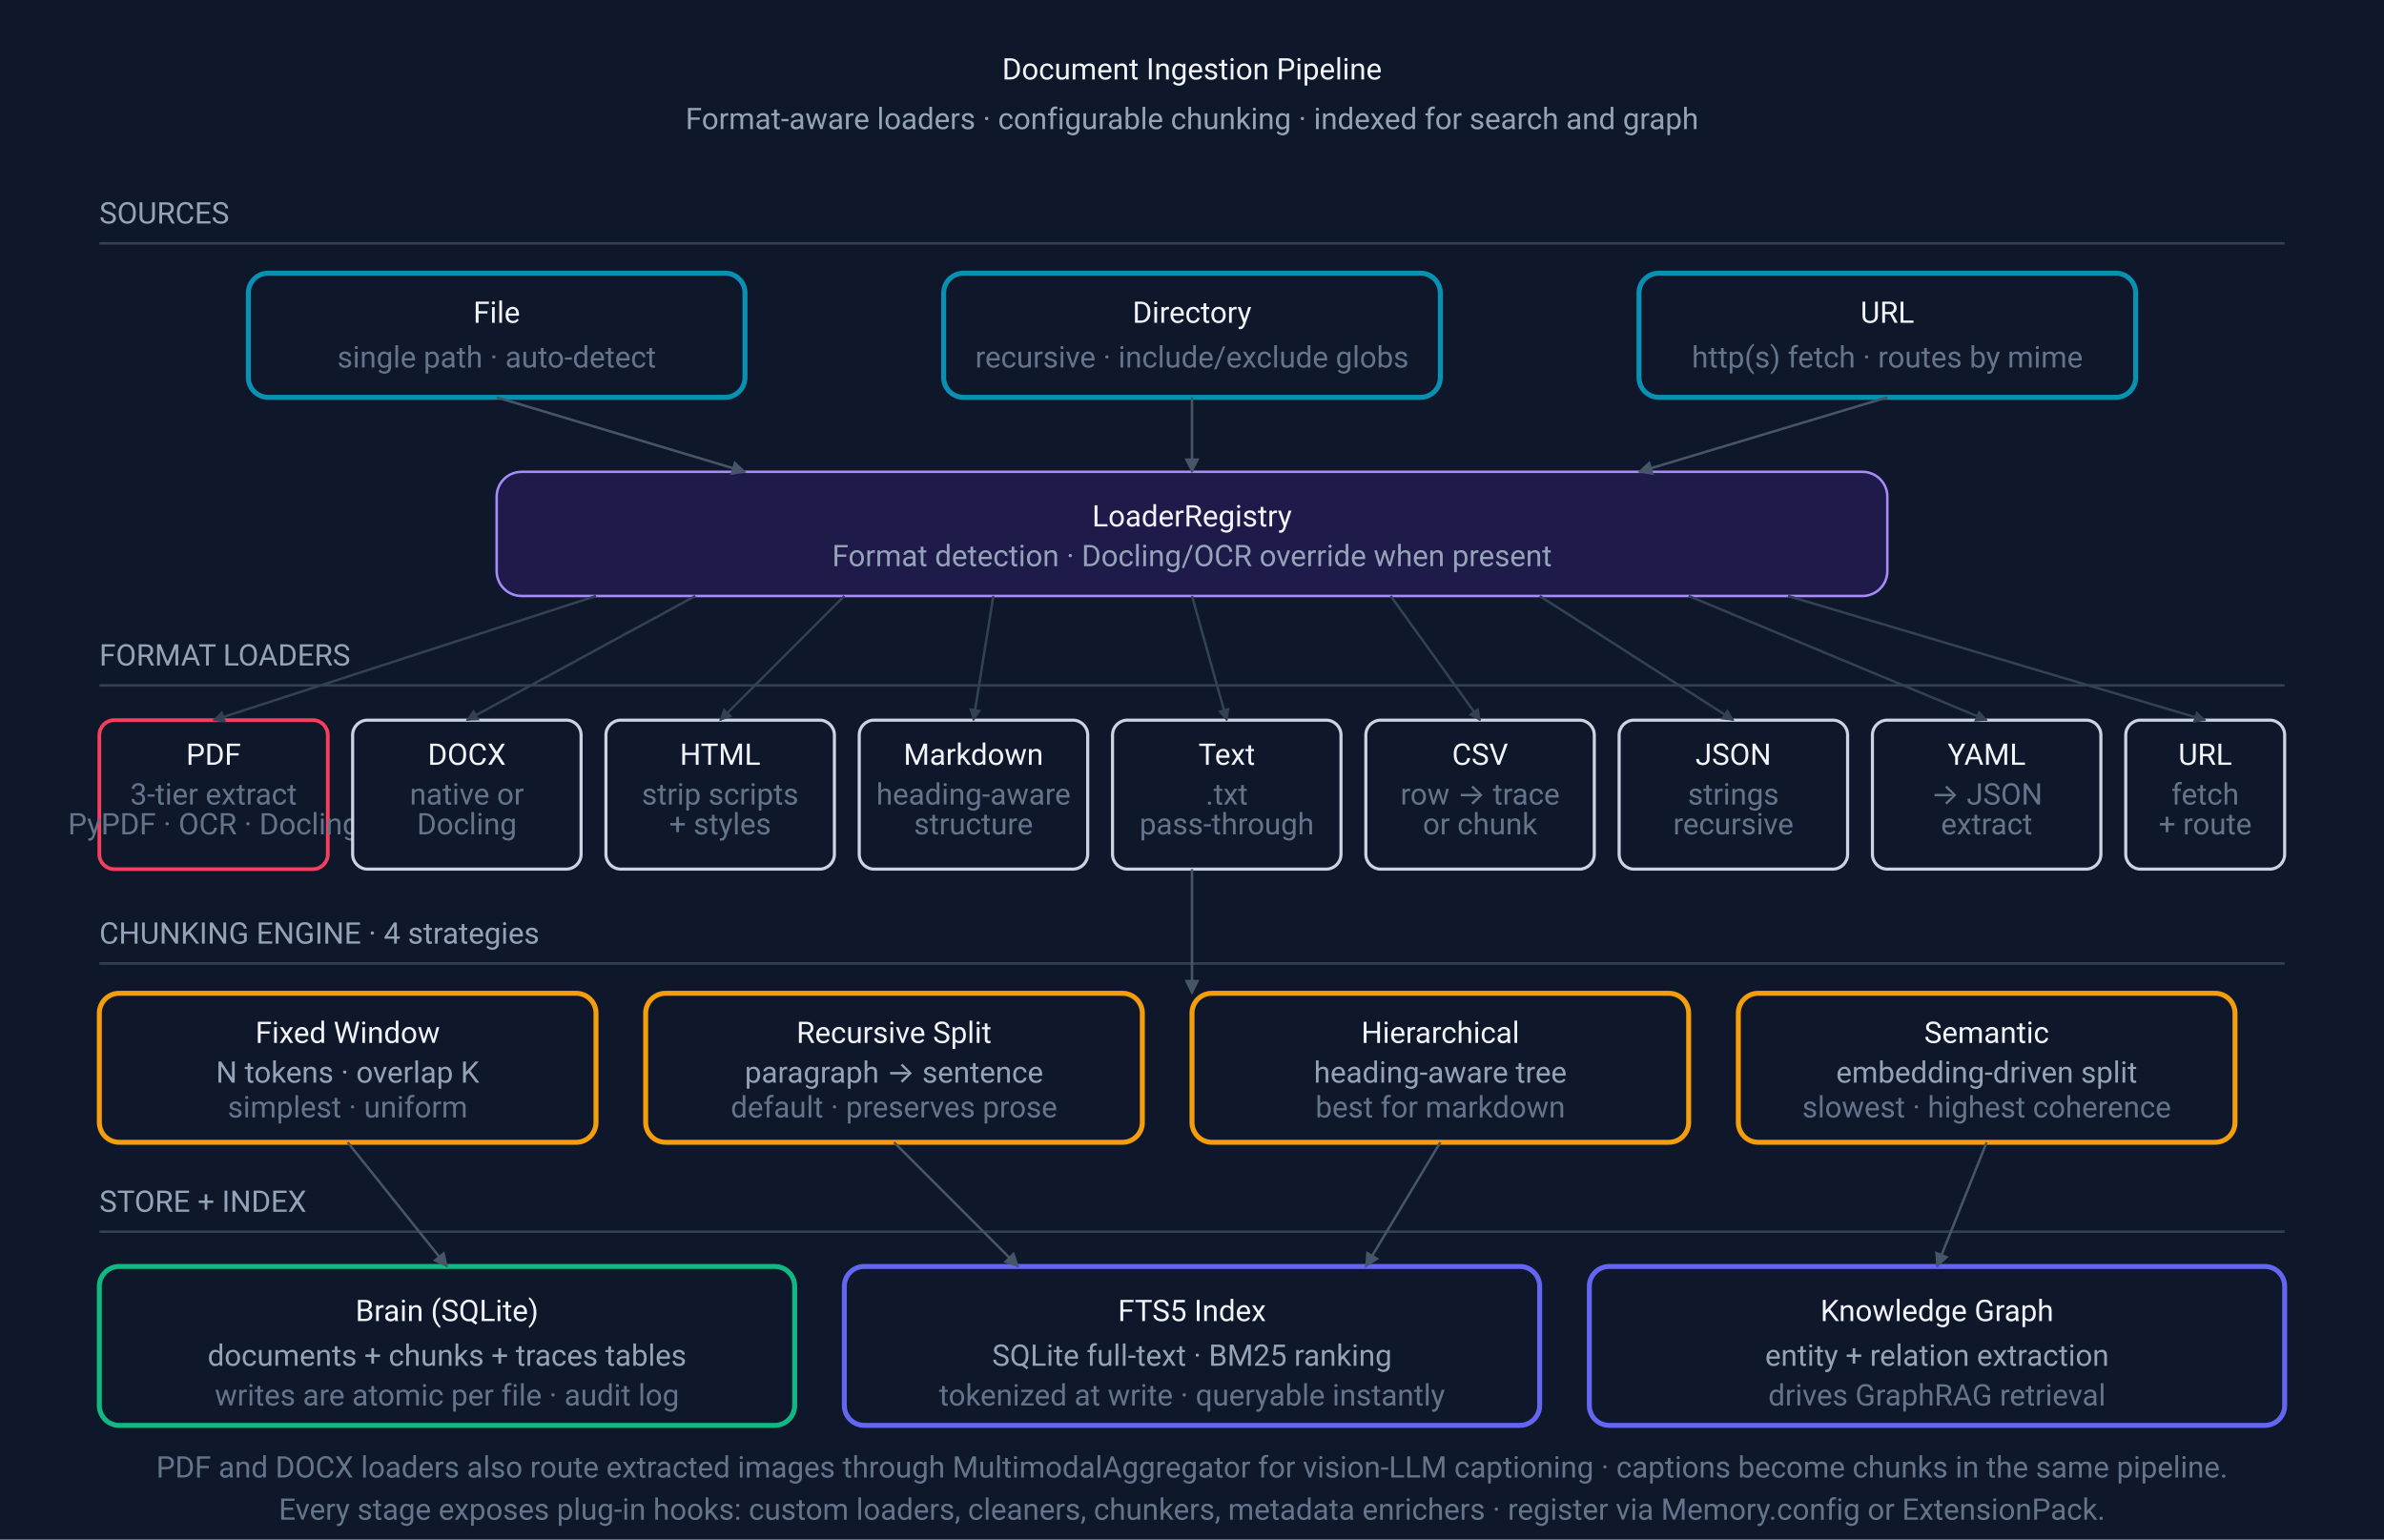
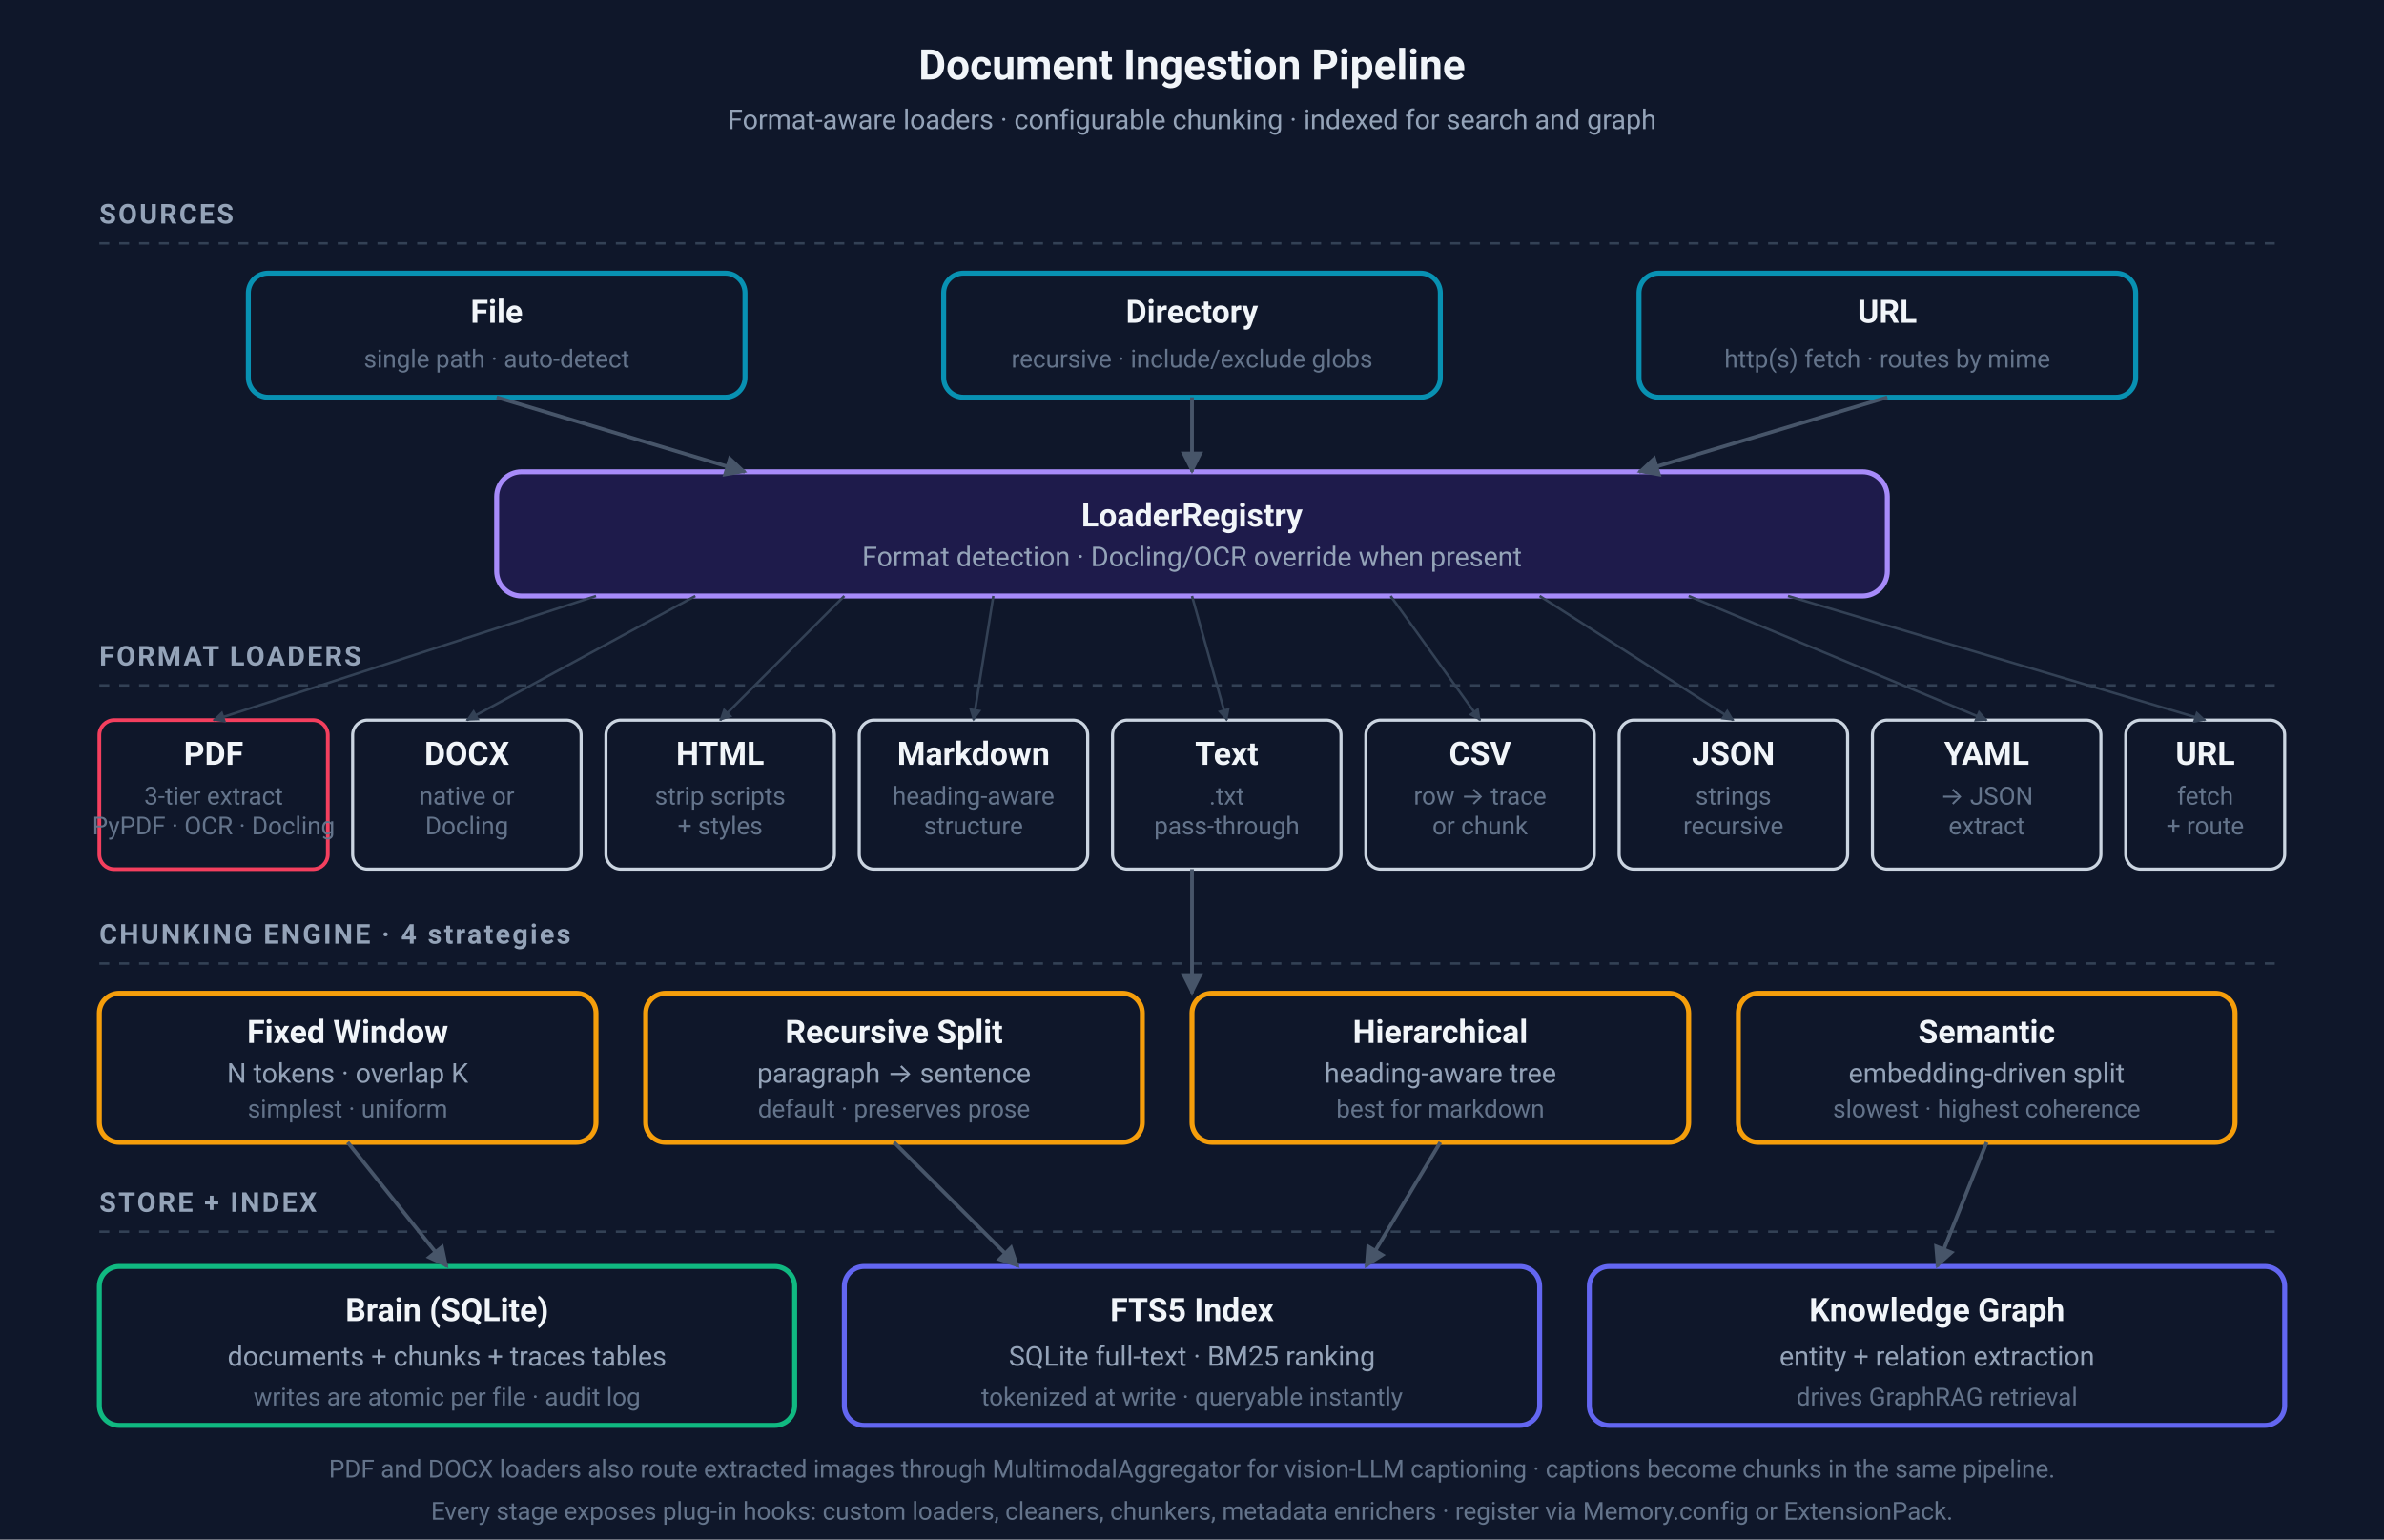
<svg xmlns="http://www.w3.org/2000/svg" viewBox="0 0 960 620" role="img" aria-labelledby="ingest-title ingest-desc" font-family="ui-sans-serif, system-ui, -apple-system, Segoe UI, Roboto, sans-serif">
  <defs>
    <style>
      .bg { fill: #0f172a; }
-       .text { fill: #e2e8f0; }
-       .title { fill: #f1f5f9; }
-       .heading { fill: #f1f5f9; }
-       .small { fill: #94a3b8; }
-       .micro { fill: #64748b; }
-       .lane-label { fill: #94a3b8; }
-       .lane-track { stroke: #334155; }
+       .text { fill: #e2e8f0; font-size: 12px; }
+       .title { fill: #f1f5f9; font-size: 17px; font-weight: 700; }
+       .heading { fill: #f1f5f9; font-size: 13px; font-weight: 700; }
+       .small { fill: #94a3b8; font-size: 11px; }
+       .micro { fill: #64748b; font-size: 10px; }
+       .lane-label { fill: #94a3b8; font-size: 11px; font-weight: 700; letter-spacing: 0.08em; }
+       .lane-track { fill: none; stroke: #334155; stroke-width: 1; stroke-dasharray: 4 4; }
      .source { fill: #ffffff; stroke: #0891b2; stroke-width: 2; }
-       .registry { fill: #1e1b4b; stroke: #a78bfa; }
+       .registry { fill: #1e1b4b; stroke: #a78bfa; stroke-width: 2; }
      .loader { fill: #ffffff; stroke: #cbd5e1; stroke-width: 1.25; }
      .loader-pdf { fill: #ffffff; stroke: #f43f5e; stroke-width: 1.5; }
      .chunker { fill: #ffffff; stroke: #f59e0b; stroke-width: 2; }
      .store { fill: #ffffff; stroke: #10b981; stroke-width: 2; }
      .index { fill: #ffffff; stroke: #6366f1; stroke-width: 2; }
-       .multimodal { fill: #0b1220; stroke: #14b8a6; }
-       .arrow-line { stroke: #475569; }
-       .arrow-thin { stroke: #334155; }
+       .multimodal { fill: #0b1220; stroke: #14b8a6; stroke-width: 1.5; stroke-dasharray: 4 3; }
+       .arrow-line { stroke: #475569; stroke-width: 1.5; fill: none; }
+       .arrow-thin { stroke: #334155; stroke-width: 1; fill: none; }
      .arrow-side { stroke: #14b8a6; stroke-width: 1.25; fill: none; stroke-dasharray: 4 3; }
      .arrow-head { fill: #475569; }
      .arrow-head-thin { fill: #334155; }
      .arrow-head-side { fill: #14b8a6; }
-       .hook-tag { fill: #422006; stroke: #d97706; }
-       .hook-tag-text { fill: #fbbf24; }
-                 .source, .loader, .loader-pdf, .chunker, .store, .index { fill: #0f172a; }
+       .hook-tag { fill: #422006; stroke: #d97706; stroke-width: 1; }
+       .hook-tag-text { fill: #fbbf24; font-size: 9px; font-weight: 700; letter-spacing: 0.04em; }
+       .source, .loader, .loader-pdf, .chunker, .store, .index { fill: #0f172a; }
    </style>
    <marker id="ing-arrow" viewBox="0 0 10 10" refX="9" refY="5" markerWidth="6" markerHeight="6" orient="auto-start-reverse">
      <path d="M 0 0 L 10 5 L 0 10 z" class="arrow-head" />
    </marker>
    <marker id="ing-arrow-thin" viewBox="0 0 10 10" refX="9" refY="5" markerWidth="5" markerHeight="5" orient="auto-start-reverse">
      <path d="M 0 0 L 10 5 L 0 10 z" class="arrow-head-thin" />
    </marker>
    <marker id="ing-arrow-side" viewBox="0 0 10 10" refX="9" refY="5" markerWidth="5" markerHeight="5" orient="auto-start-reverse">
      <path d="M 0 0 L 10 5 L 0 10 z" class="arrow-head-side" />
    </marker>
  </defs>
  <rect class="bg" x="0" y="0" width="960" height="620" />
  <text x="480" y="32" class="title" text-anchor="middle">Document Ingestion Pipeline</text>
  <text x="480" y="52" class="small" text-anchor="middle">Format-aware loaders · configurable chunking · indexed for search and graph</text>
  <text x="40" y="90" class="lane-label">SOURCES</text>
  <line x1="40" y1="98" x2="920" y2="98" class="lane-track" />
  <rect x="100" y="110" width="200" height="50" rx="8" class="source" />
  <text x="200" y="130" class="heading" text-anchor="middle">File</text>
  <text x="200" y="148" class="micro" text-anchor="middle">single path · auto-detect</text>
  <rect x="380" y="110" width="200" height="50" rx="8" class="source" />
  <text x="480" y="130" class="heading" text-anchor="middle">Directory</text>
  <text x="480" y="148" class="micro" text-anchor="middle">recursive · include/exclude globs</text>
  <rect x="660" y="110" width="200" height="50" rx="8" class="source" />
  <text x="760" y="130" class="heading" text-anchor="middle">URL</text>
  <text x="760" y="148" class="micro" text-anchor="middle">http(s) fetch · routes by mime</text>
  <rect x="200" y="190" width="560" height="50" rx="10" class="registry" />
  <text x="480" y="212" class="heading" text-anchor="middle">LoaderRegistry</text>
  <text x="480" y="228" class="small" text-anchor="middle">Format detection · Docling/OCR override when present</text>
  <path class="arrow-line" d="M 200,160 L 300,190" marker-end="url(#ing-arrow)" />
  <path class="arrow-line" d="M 480,160 L 480,190" marker-end="url(#ing-arrow)" />
  <path class="arrow-line" d="M 760,160 L 660,190" marker-end="url(#ing-arrow)" />
  <text x="40" y="268" class="lane-label">FORMAT LOADERS</text>
  <line x1="40" y1="276" x2="920" y2="276" class="lane-track" />
  <rect x="40" y="290" width="92" height="60" rx="6" class="loader-pdf" />
  <text x="86" y="308" class="heading" text-anchor="middle">PDF</text>
  <text x="86" y="324" class="micro" text-anchor="middle">3-tier extract</text>
  <text x="86" y="336" class="micro" text-anchor="middle">PyPDF · OCR · Docling</text>
  <rect x="142" y="290" width="92" height="60" rx="6" class="loader" />
  <text x="188" y="308" class="heading" text-anchor="middle">DOCX</text>
  <text x="188" y="324" class="micro" text-anchor="middle">native or</text>
  <text x="188" y="336" class="micro" text-anchor="middle">Docling</text>
  <rect x="244" y="290" width="92" height="60" rx="6" class="loader" />
  <text x="290" y="308" class="heading" text-anchor="middle">HTML</text>
  <text x="290" y="324" class="micro" text-anchor="middle">strip scripts</text>
  <text x="290" y="336" class="micro" text-anchor="middle">+ styles</text>
  <rect x="346" y="290" width="92" height="60" rx="6" class="loader" />
  <text x="392" y="308" class="heading" text-anchor="middle">Markdown</text>
  <text x="392" y="324" class="micro" text-anchor="middle">heading-aware</text>
  <text x="392" y="336" class="micro" text-anchor="middle">structure</text>
  <rect x="448" y="290" width="92" height="60" rx="6" class="loader" />
  <text x="494" y="308" class="heading" text-anchor="middle">Text</text>
  <text x="494" y="324" class="micro" text-anchor="middle">.txt</text>
  <text x="494" y="336" class="micro" text-anchor="middle">pass-through</text>
  <rect x="550" y="290" width="92" height="60" rx="6" class="loader" />
  <text x="596" y="308" class="heading" text-anchor="middle">CSV</text>
  <text x="596" y="324" class="micro" text-anchor="middle">row → trace</text>
  <text x="596" y="336" class="micro" text-anchor="middle">or chunk</text>
  <rect x="652" y="290" width="92" height="60" rx="6" class="loader" />
  <text x="698" y="308" class="heading" text-anchor="middle">JSON</text>
  <text x="698" y="324" class="micro" text-anchor="middle">strings</text>
  <text x="698" y="336" class="micro" text-anchor="middle">recursive</text>
  <rect x="754" y="290" width="92" height="60" rx="6" class="loader" />
  <text x="800" y="308" class="heading" text-anchor="middle">YAML</text>
  <text x="800" y="324" class="micro" text-anchor="middle">→ JSON</text>
  <text x="800" y="336" class="micro" text-anchor="middle">extract</text>
  <rect x="856" y="290" width="64" height="60" rx="6" class="loader" />
  <text x="888" y="308" class="heading" text-anchor="middle">URL</text>
  <text x="888" y="324" class="micro" text-anchor="middle">fetch</text>
  <text x="888" y="336" class="micro" text-anchor="middle">+ route</text>
  <path class="arrow-thin" d="M 240,240 L 86,290" marker-end="url(#ing-arrow-thin)" />
  <path class="arrow-thin" d="M 280,240 L 188,290" marker-end="url(#ing-arrow-thin)" />
  <path class="arrow-thin" d="M 340,240 L 290,290" marker-end="url(#ing-arrow-thin)" />
  <path class="arrow-thin" d="M 400,240 L 392,290" marker-end="url(#ing-arrow-thin)" />
  <path class="arrow-thin" d="M 480,240 L 494,290" marker-end="url(#ing-arrow-thin)" />
  <path class="arrow-thin" d="M 560,240 L 596,290" marker-end="url(#ing-arrow-thin)" />
  <path class="arrow-thin" d="M 620,240 L 698,290" marker-end="url(#ing-arrow-thin)" />
  <path class="arrow-thin" d="M 680,240 L 800,290" marker-end="url(#ing-arrow-thin)" />
  <path class="arrow-thin" d="M 720,240 L 888,290" marker-end="url(#ing-arrow-thin)" />
  <text x="40" y="380" class="lane-label">CHUNKING ENGINE · 4 strategies</text>
  <line x1="40" y1="388" x2="920" y2="388" class="lane-track" />
  <rect x="40" y="400" width="200" height="60" rx="8" class="chunker" />
  <text x="140" y="420" class="heading" text-anchor="middle">Fixed Window</text>
  <text x="140" y="436" class="small" text-anchor="middle">N tokens · overlap K</text>
  <text x="140" y="450" class="micro" text-anchor="middle">simplest · uniform</text>
  <rect x="260" y="400" width="200" height="60" rx="8" class="chunker" />
  <text x="360" y="420" class="heading" text-anchor="middle">Recursive Split</text>
  <text x="360" y="436" class="small" text-anchor="middle">paragraph → sentence</text>
  <text x="360" y="450" class="micro" text-anchor="middle">default · preserves prose</text>
  <rect x="480" y="400" width="200" height="60" rx="8" class="chunker" />
  <text x="580" y="420" class="heading" text-anchor="middle">Hierarchical</text>
  <text x="580" y="436" class="small" text-anchor="middle">heading-aware tree</text>
  <text x="580" y="450" class="micro" text-anchor="middle">best for markdown</text>
  <rect x="700" y="400" width="200" height="60" rx="8" class="chunker" />
  <text x="800" y="420" class="heading" text-anchor="middle">Semantic</text>
  <text x="800" y="436" class="small" text-anchor="middle">embedding-driven split</text>
  <text x="800" y="450" class="micro" text-anchor="middle">slowest · highest coherence</text>
  <path class="arrow-line" d="M 480,350 L 480,400" marker-end="url(#ing-arrow)" />
  <text x="40" y="488" class="lane-label">STORE + INDEX</text>
  <line x1="40" y1="496" x2="920" y2="496" class="lane-track" />
  <rect x="40" y="510" width="280" height="64" rx="8" class="store" />
  <text x="180" y="532" class="heading" text-anchor="middle">Brain (SQLite)</text>
  <text x="180" y="550" class="small" text-anchor="middle">documents + chunks + traces tables</text>
  <text x="180" y="566" class="micro" text-anchor="middle">writes are atomic per file · audit log</text>
  <rect x="340" y="510" width="280" height="64" rx="8" class="index" />
  <text x="480" y="532" class="heading" text-anchor="middle">FTS5 Index</text>
  <text x="480" y="550" class="small" text-anchor="middle">SQLite full-text · BM25 ranking</text>
  <text x="480" y="566" class="micro" text-anchor="middle">tokenized at write · queryable instantly</text>
  <rect x="640" y="510" width="280" height="64" rx="8" class="index" />
  <text x="780" y="532" class="heading" text-anchor="middle">Knowledge Graph</text>
  <text x="780" y="550" class="small" text-anchor="middle">entity + relation extraction</text>
  <text x="780" y="566" class="micro" text-anchor="middle">drives GraphRAG retrieval</text>
  <path class="arrow-line" d="M 140,460 L 180,510" marker-end="url(#ing-arrow)" />
  <path class="arrow-line" d="M 360,460 L 410,510" marker-end="url(#ing-arrow)" />
  <path class="arrow-line" d="M 580,460 L 550,510" marker-end="url(#ing-arrow)" />
  <path class="arrow-line" d="M 800,460 L 780,510" marker-end="url(#ing-arrow)" />
  <rect x="40" y="600" width="880" height="0" rx="8" class="multimodal" />
  <text x="480" y="595" class="micro" text-anchor="middle">PDF and DOCX loaders also route extracted images through MultimodalAggregator for vision-LLM captioning · captions become chunks in the same pipeline.</text>
  <text x="480" y="612" class="micro" text-anchor="middle">Every stage exposes plug-in hooks: custom loaders, cleaners, chunkers, metadata enrichers · register via Memory.config or ExtensionPack.</text>
</svg>
